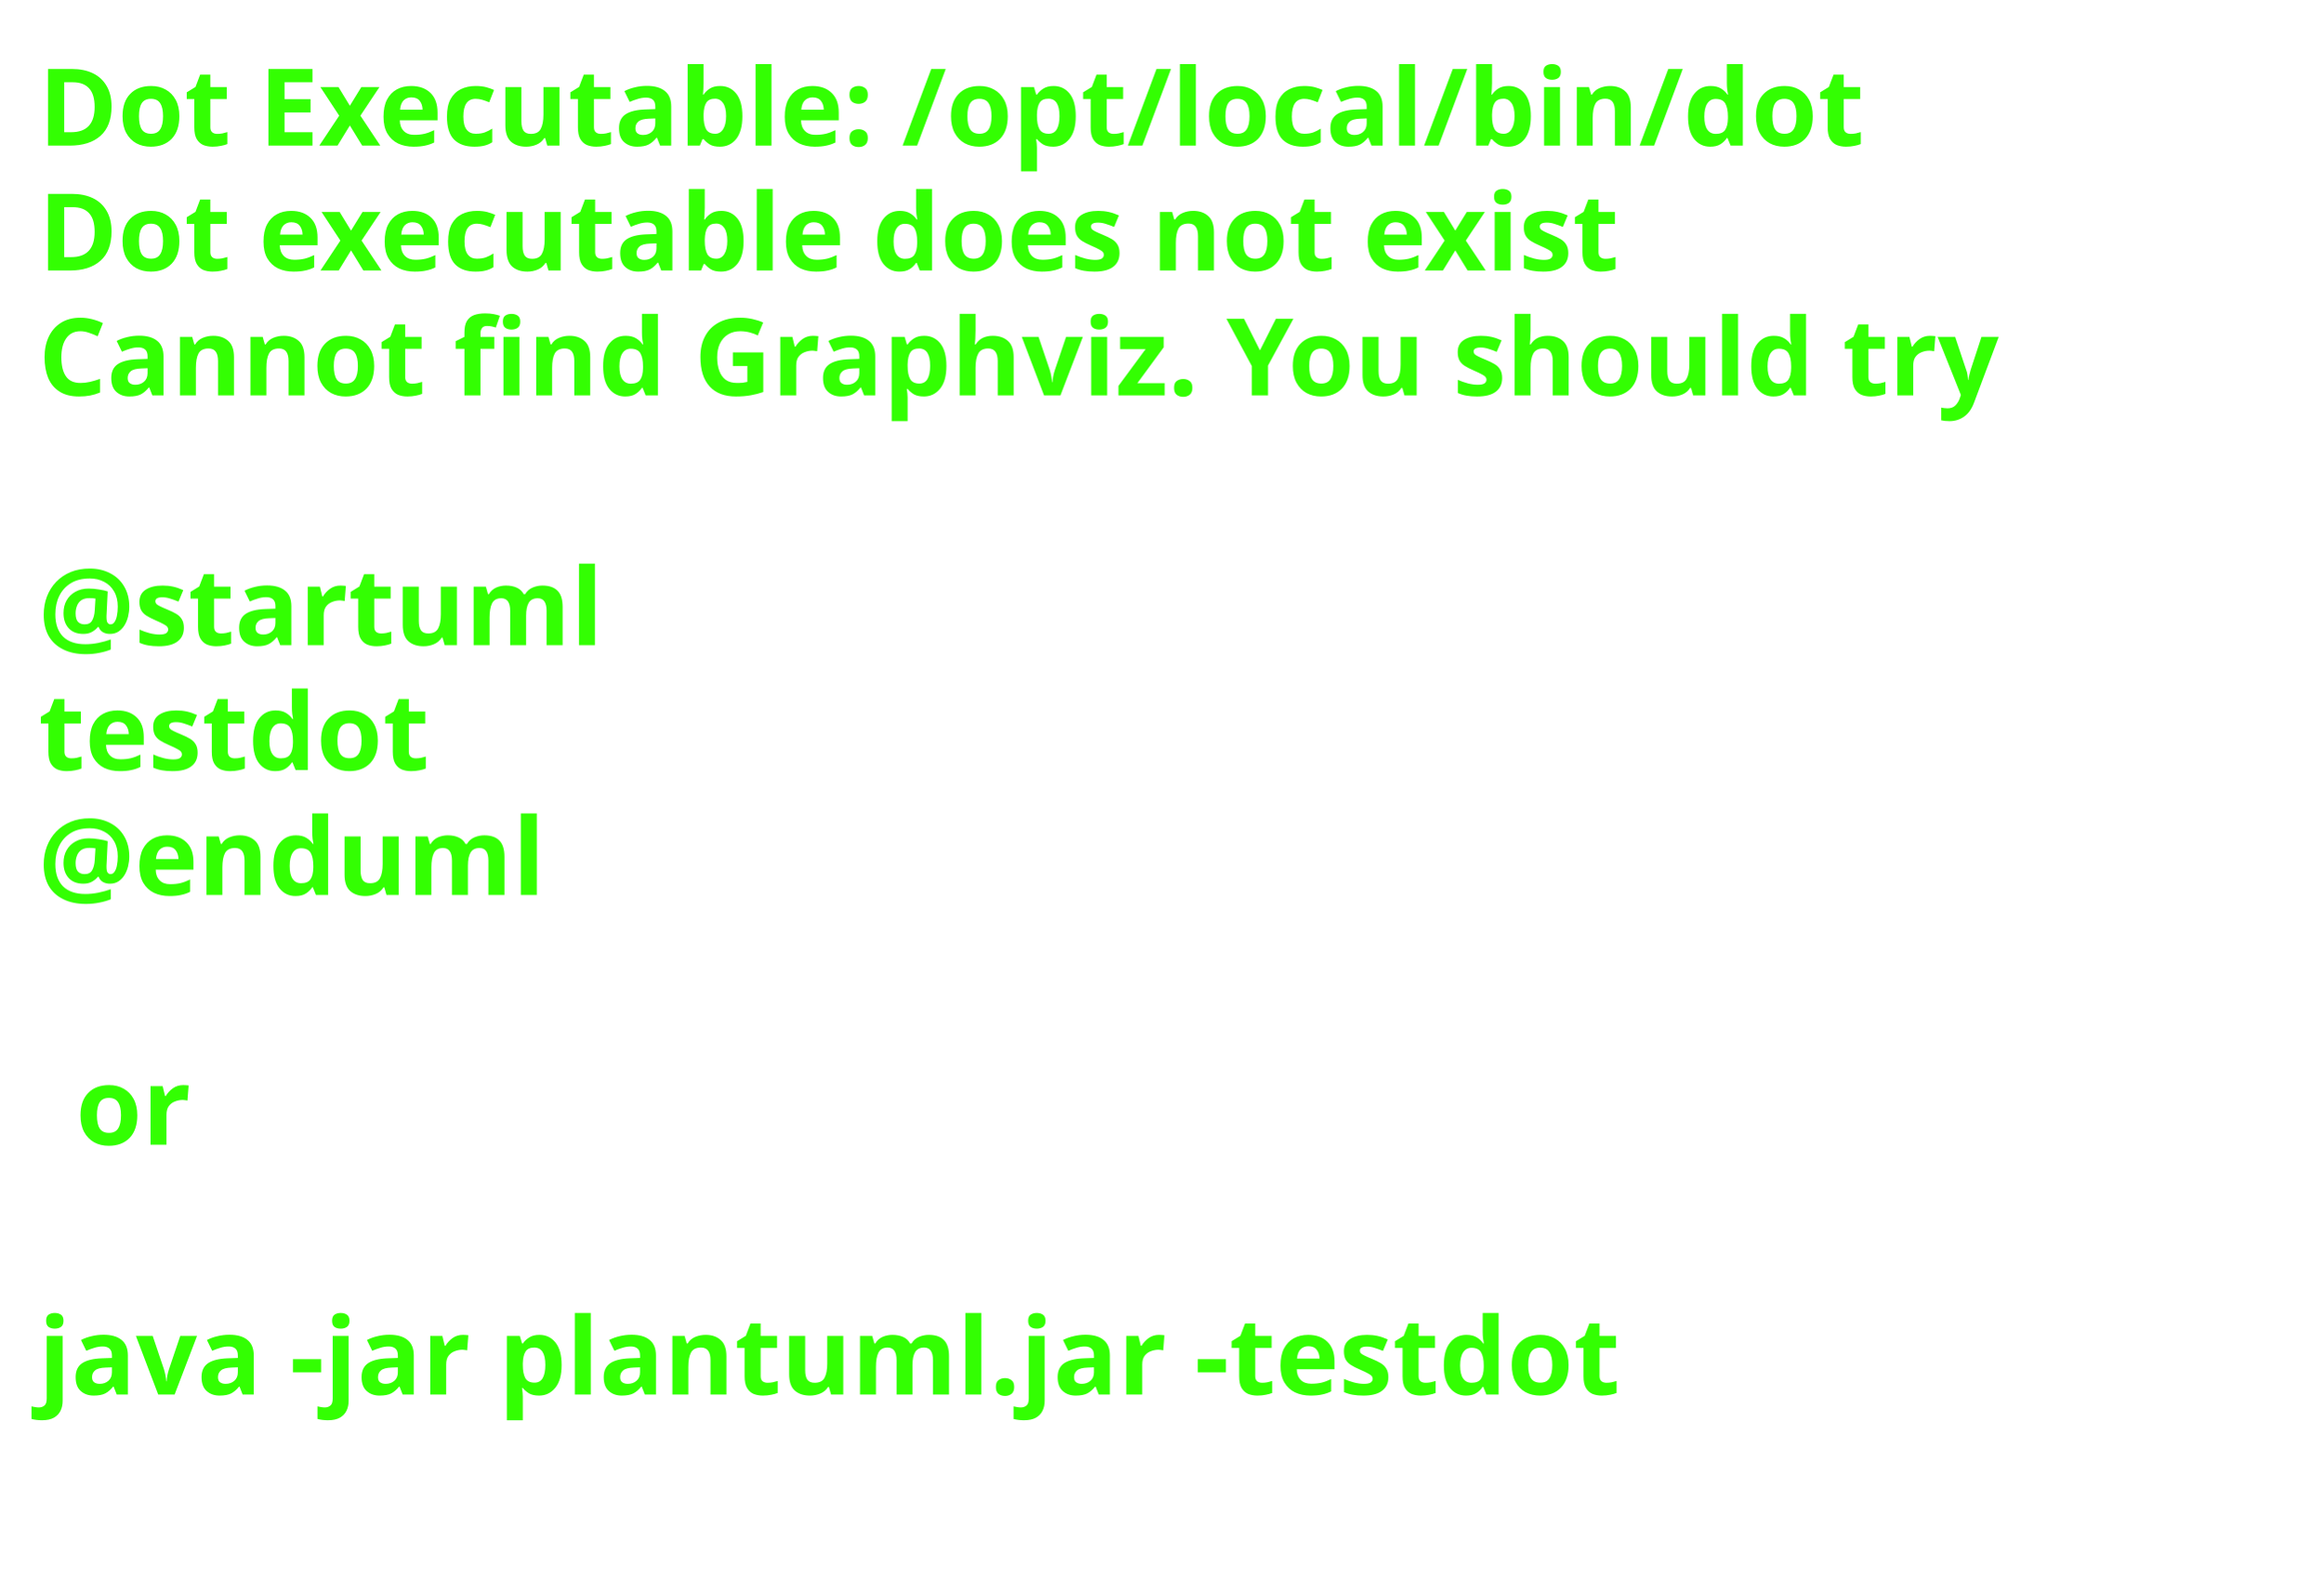
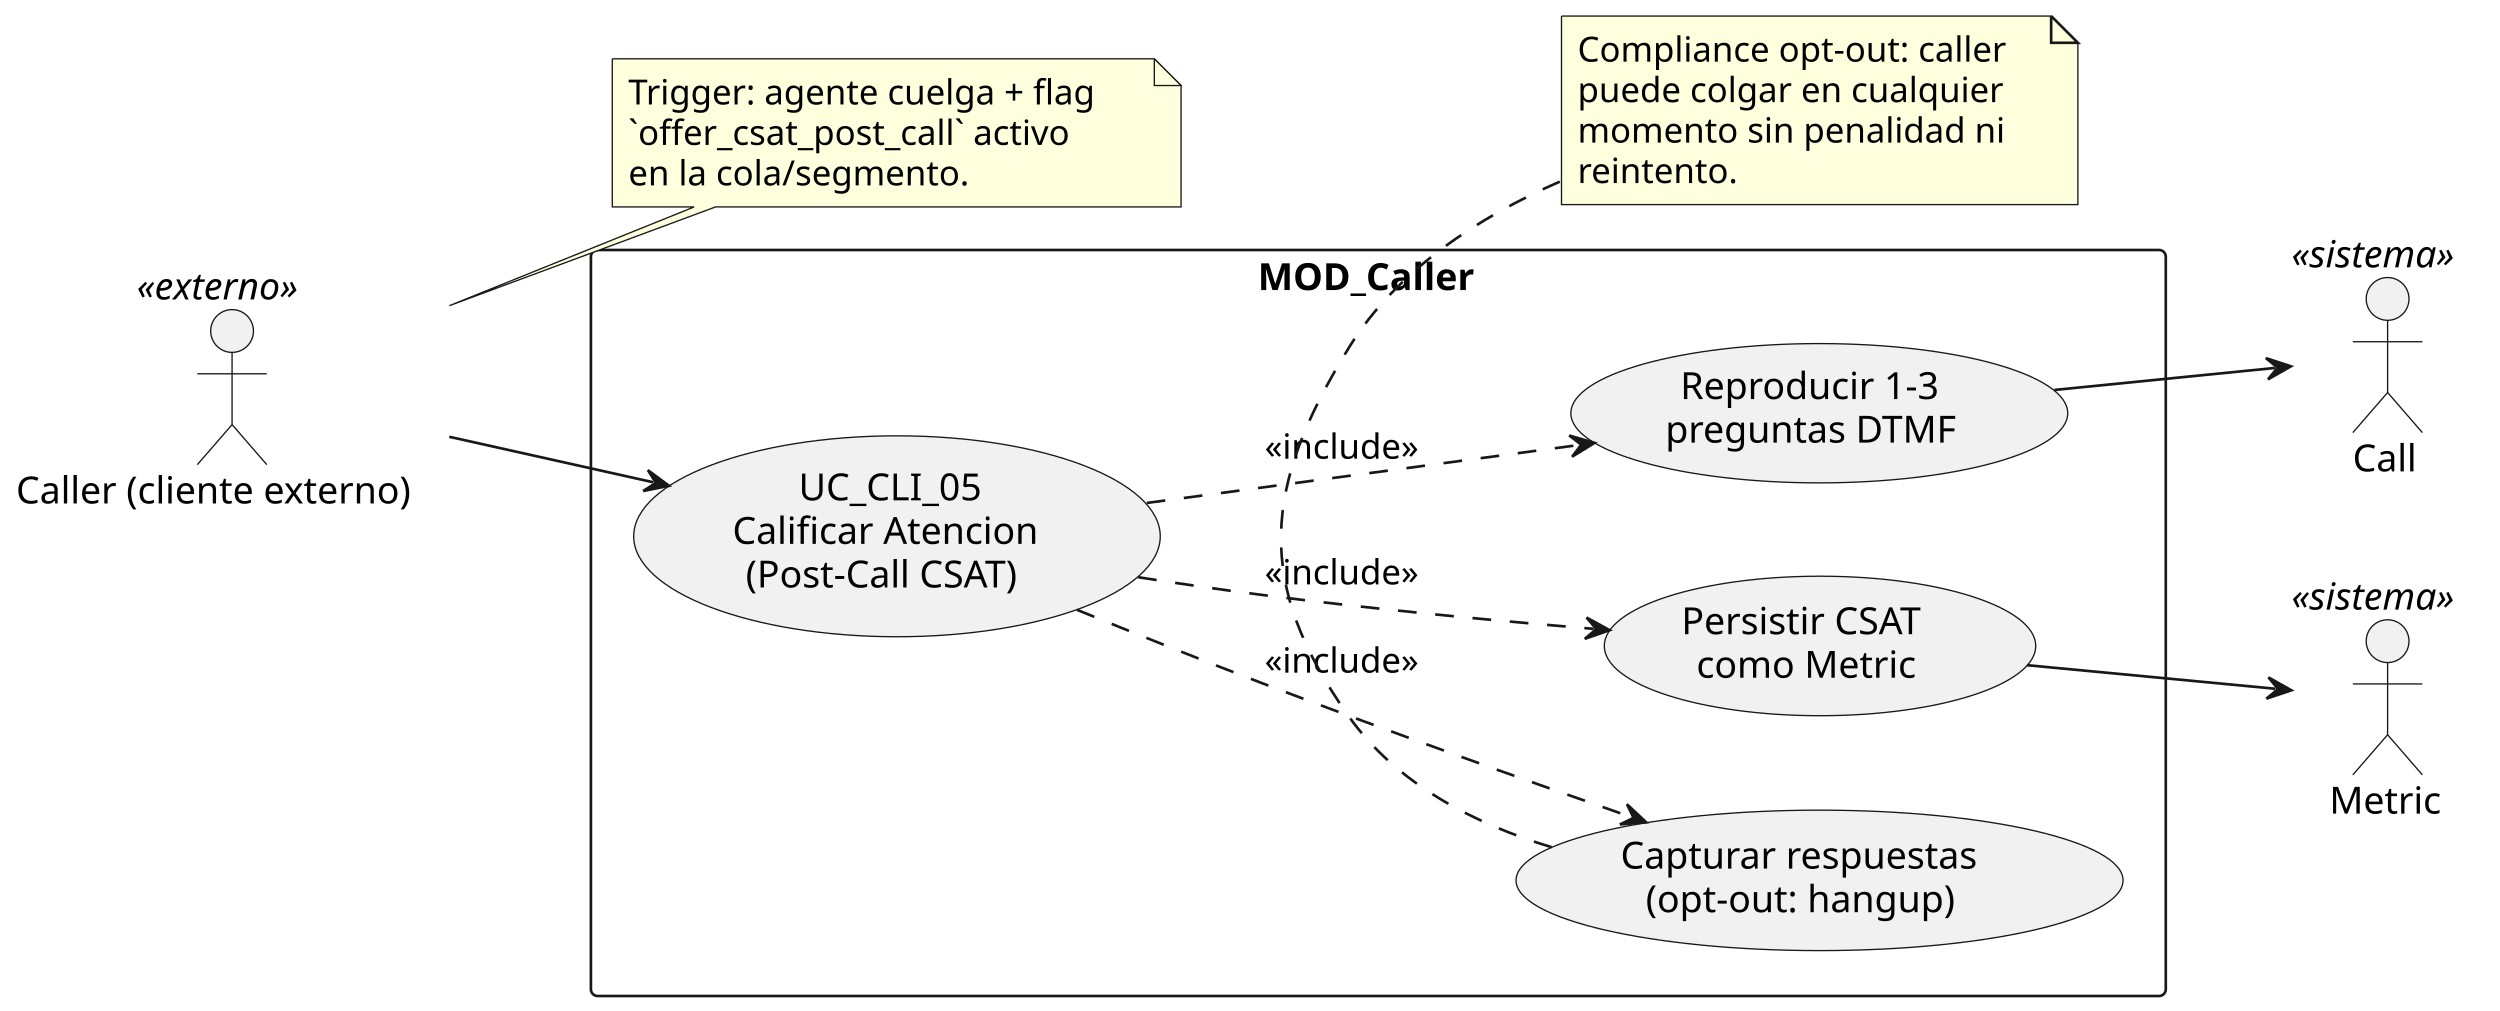
- <svg xmlns="http://www.w3.org/2000/svg" contentStyleType="text/css" height="206px" preserveAspectRatio="none" style="width:303px;height:206px;background:#FFFFFF;" version="1.1" viewBox="0 0 303 206" width="303px" zoomAndPan="magnify">
+ <svg xmlns="http://www.w3.org/2000/svg" contentStyleType="text/css" height="378px" preserveAspectRatio="none" style="width:935px;height:378px;background:#FFFFFF;" version="1.1" viewBox="0 0 935 378" width="935px" zoomAndPan="magnify">
  <defs />
  <g>
-     <text fill="#33FF02" font-family="sans-serif" font-size="14" font-weight="bold" lengthAdjust="spacing" textLength="264.954" x="5" y="19">Dot Executable: /opt/local/bin/dot</text>
-     <text fill="#33FF02" font-family="sans-serif" font-size="14" font-weight="bold" lengthAdjust="spacing" textLength="236.264" x="5" y="35.297">Dot executable does not exist</text>
-     <text fill="#33FF02" font-family="sans-serif" font-size="14" font-weight="bold" lengthAdjust="spacing" textLength="291.587" x="5" y="51.594">Cannot find Graphviz. You should try</text>
-     <text fill="#33FF02" font-family="sans-serif" font-size="14" font-weight="bold" lengthAdjust="spacing" textLength="4.874" x="5" y="67.891"> </text>
-     <text fill="#33FF02" font-family="sans-serif" font-size="14" font-weight="bold" lengthAdjust="spacing" textLength="81.423" x="5" y="84.188">@startuml</text>
-     <text fill="#33FF02" font-family="sans-serif" font-size="14" font-weight="bold" lengthAdjust="spacing" textLength="57.545" x="5" y="100.484">testdot</text>
-     <text fill="#33FF02" font-family="sans-serif" font-size="14" font-weight="bold" lengthAdjust="spacing" textLength="72.837" x="5" y="116.781">@enduml</text>
-     <text fill="#33FF02" font-family="sans-serif" font-size="14" font-weight="bold" lengthAdjust="spacing" textLength="4.874" x="5" y="133.078"> </text>
-     <text fill="#33FF02" font-family="sans-serif" font-size="14" font-weight="bold" lengthAdjust="spacing" textLength="16.523" x="9.874" y="149.375">or</text>
-     <text fill="#33FF02" font-family="sans-serif" font-size="14" font-weight="bold" lengthAdjust="spacing" textLength="4.874" x="5" y="165.672"> </text>
-     <text fill="#33FF02" font-family="sans-serif" font-size="14" font-weight="bold" lengthAdjust="spacing" textLength="234.507" x="5" y="181.969">java -jar plantuml.jar -testdot</text>
-     <text fill="#33FF02" font-family="sans-serif" font-size="14" font-weight="bold" lengthAdjust="spacing" textLength="4.874" x="5" y="198.266"> </text>
+     <g id="cluster_MOD_Caller">
+       <rect fill="none" height="279" rx="2.5" ry="2.5" style="stroke:#181818;stroke-width:1.0;" width="589" x="221" y="93.5" />
+       <text fill="#000000" font-family="sans-serif" font-size="14" font-weight="bold" lengthAdjust="spacing" textLength="90.173" x="470.414" y="108.495">MOD_Caller</text>
+     </g>
+     <g id="elem_UC_CLI_05">
+       <ellipse cx="335.468" cy="200.571" fill="#F1F1F1" rx="98.468" ry="37.571" style="stroke:#181818;stroke-width:0.5;" />
+       <text fill="#000000" font-family="sans-serif" font-size="14" lengthAdjust="spacing" textLength="73.541" x="298.698" y="187.121">UC_CLI_05</text>
+       <text fill="#000000" font-family="sans-serif" font-size="14" lengthAdjust="spacing" textLength="123.013" x="273.962" y="203.418">Calificar Atencion</text>
+       <text fill="#000000" font-family="sans-serif" font-size="14" lengthAdjust="spacing" textLength="113.142" x="278.898" y="219.714">(Post-Call CSAT)</text>
+     </g>
+     <g id="elem_PREGUNTAR">
+       <ellipse cx="680.419" cy="154.547" fill="#F1F1F1" rx="92.919" ry="26.047" style="stroke:#181818;stroke-width:0.5;" />
+       <text fill="#000000" font-family="sans-serif" font-size="14" lengthAdjust="spacing" textLength="103.968" x="628.435" y="149.245">Reproducir 1-3</text>
+       <text fill="#000000" font-family="sans-serif" font-size="14" lengthAdjust="spacing" textLength="115.165" x="622.837" y="165.542">preguntas DTMF</text>
+     </g>
+     <g id="elem_CAPTURAR">
+       <ellipse cx="680.511" cy="329.263" fill="#F1F1F1" rx="113.511" ry="26.263" style="stroke:#181818;stroke-width:0.5;" />
+       <text fill="#000000" font-family="sans-serif" font-size="14" lengthAdjust="spacing" textLength="142.837" x="606.093" y="324.862">Capturar respuestas</text>
+       <text fill="#000000" font-family="sans-serif" font-size="14" lengthAdjust="spacing" textLength="123.983" x="615.519" y="341.159">(opt-out: hangup)</text>
+     </g>
+     <g id="elem_PERSISTIR">
+       <ellipse cx="680.684" cy="241.589" fill="#F1F1F1" rx="80.684" ry="26.089" style="stroke:#181818;stroke-width:0.5;" />
+       <text fill="#000000" font-family="sans-serif" font-size="14" lengthAdjust="spacing" textLength="97.665" x="628.851" y="237.188">Persistir CSAT</text>
+       <text fill="#000000" font-family="sans-serif" font-size="14" lengthAdjust="spacing" textLength="86.44" x="634.464" y="253.485">como Metric</text>
+     </g>
+     <g id="elem_CALLER">
+       <ellipse cx="86.794" cy="123.797" fill="#F1F1F1" rx="8" ry="8" style="stroke:#181818;stroke-width:0.5;" />
+       <path d="M86.794,131.797 L86.794,158.797 M73.794,139.797 L99.794,139.797 M86.794,158.797 L73.794,173.797 M86.794,158.797 L99.794,173.797 " fill="none" style="stroke:#181818;stroke-width:0.5;" />
+       <text fill="#000000" font-family="sans-serif" font-size="14" lengthAdjust="spacing" textLength="161.588" x="6" y="188.292">Caller (cliente externo)</text>
+       <text fill="#000000" font-family="sans-serif" font-size="14" font-style="italic" lengthAdjust="spacing" textLength="71.326" x="51.131" y="111.995">«externo»</text>
+     </g>
+     <g id="elem_CALL">
+       <ellipse cx="892.964" cy="111.797" fill="#F1F1F1" rx="8" ry="8" style="stroke:#181818;stroke-width:0.5;" />
+       <path d="M892.964,119.797 L892.964,146.797 M879.964,127.797 L905.964,127.797 M892.964,146.797 L879.964,161.797 M892.964,146.797 L905.964,161.797 " fill="none" style="stroke:#181818;stroke-width:0.5;" />
+       <text fill="#000000" font-family="sans-serif" font-size="14" lengthAdjust="spacing" textLength="26.134" x="879.897" y="176.292">Call</text>
+       <text fill="#000000" font-family="sans-serif" font-size="14" font-style="italic" lengthAdjust="spacing" textLength="71.928" x="857" y="99.995">«sistema»</text>
+     </g>
+     <g id="elem_METRIC">
+       <ellipse cx="892.964" cy="239.797" fill="#F1F1F1" rx="8" ry="8" style="stroke:#181818;stroke-width:0.5;" />
+       <path d="M892.964,247.797 L892.964,274.797 M879.964,255.797 L905.964,255.797 M892.964,274.797 L879.964,289.797 M892.964,274.797 L905.964,289.797 " fill="none" style="stroke:#181818;stroke-width:0.5;" />
+       <text fill="#000000" font-family="sans-serif" font-size="14" lengthAdjust="spacing" textLength="43.524" x="871.202" y="304.292">Metric</text>
+       <text fill="#000000" font-family="sans-serif" font-size="14" font-style="italic" lengthAdjust="spacing" textLength="71.928" x="857" y="227.995">«sistema»</text>
+     </g>
+     <g id="elem_GMN16">
+       <path d="M584,6 L584,76.531 L777.129,76.531 L777.129,16 L767.129,6 L584,6 " fill="#FEFFDD" style="stroke:#181818;stroke-width:0.5;" />
+       <path d="M767.129,6 L767.129,16 L777.129,16 L767.129,6 " fill="#FEFFDD" style="stroke:#181818;stroke-width:1.0;" />
+       <text fill="#000000" font-family="sans-serif" font-size="13" lengthAdjust="spacing" textLength="172.129" x="590" y="23.067">Compliance opt-out: caller</text>
+       <text fill="#000000" font-family="sans-serif" font-size="13" lengthAdjust="spacing" textLength="170.06" x="590" y="38.2">puede colgar en cualquier</text>
+       <text fill="#000000" font-family="sans-serif" font-size="13" lengthAdjust="spacing" textLength="169.59" x="590" y="53.333">momento sin penalidad ni</text>
+       <text fill="#000000" font-family="sans-serif" font-size="13" lengthAdjust="spacing" textLength="63.711" x="590" y="68.465">reintento.</text>
+     </g>
+     <g id="elem_GMN19">
+       <path d="M229,22 L229,77.398 A0,0 0 0 0 229,77.398 L259.59,77.398 L168.03,114.33 L267.59,77.398 L441.718,77.398 A0,0 0 0 0 441.718,77.398 L441.718,32 L431.718,22 L229,22 A0,0 0 0 0 229,22 " fill="#FEFFDD" style="stroke:#181818;stroke-width:0.5;" />
+       <path d="M431.718,22 L431.718,32 L441.718,32 L431.718,22 " fill="#FEFFDD" style="stroke:#181818;stroke-width:0.5;" />
+       <text fill="#000000" font-family="sans-serif" font-size="13" lengthAdjust="spacing" textLength="191.718" x="235" y="39.067">Trigger: agente cuelga + flag</text>
+       <text fill="#000000" font-family="sans-serif" font-size="13" lengthAdjust="spacing" textLength="183.949" x="235" y="54.2">`offer_csat_post_call` activo</text>
+       <text fill="#000000" font-family="sans-serif" font-size="13" lengthAdjust="spacing" textLength="136.246" x="235" y="69.332">en la cola/segmento.</text>
+     </g>
+     <g id="link_CALLER_UC_CLI_05">
+       <path d="M168.03,163.36 C194.32,169.22 217.754,174.454 244.354,180.385 " fill="none" id="CALLER-to-UC_CLI_05" style="stroke:#181818;stroke-width:1.0;" />
+       <polygon fill="#181818" points="250.21,181.69,242.296,175.827,245.33,180.602,240.555,183.636,250.21,181.69" style="stroke:#181818;stroke-width:1.0;" />
+     </g>
+     <g id="link_UC_CLI_05_PREGUNTAR">
+       <path d="M428.87,188.11 C481.05,181.11 539.813,173.238 590.403,166.448 " fill="none" id="UC_CLI_05-to-PREGUNTAR" style="stroke:#181818;stroke-width:1.0;stroke-dasharray:7.0,7.0;" />
+       <polygon fill="#181818" points="596.35,165.65,586.898,162.883,591.394,166.315,587.962,170.812,596.35,165.65" style="stroke:#181818;stroke-width:1.0;" />
+       <text fill="#000000" font-family="sans-serif" font-size="13" lengthAdjust="spacing" textLength="63.007" x="473" y="171.567">«include»</text>
+     </g>
+     <g id="link_UC_CLI_05_CAPTURAR">
+       <path d="M402.78,228.07 C424.73,237.02 449.34,246.87 472,255.5 C519.89,273.75 568.835,291.194 610.005,305.554 " fill="none" id="UC_CLI_05-to-CAPTURAR" style="stroke:#181818;stroke-width:1.0;stroke-dasharray:7.0,7.0;" />
+       <polygon fill="#181818" points="615.67,307.53,608.489,300.789,610.949,305.883,605.855,308.343,615.67,307.53" style="stroke:#181818;stroke-width:1.0;" />
+       <text fill="#000000" font-family="sans-serif" font-size="13" lengthAdjust="spacing" textLength="63.007" x="473" y="251.567">«include»</text>
+     </g>
+     <g id="link_UC_CLI_05_PERSISTIR">
+       <path d="M425.66,215.88 C441.08,218.28 456.99,220.6 472,222.5 C514.89,227.94 556.971,231.942 596.031,235.192 " fill="none" id="UC_CLI_05-to-PERSISTIR" style="stroke:#181818;stroke-width:1.0;stroke-dasharray:7.0,7.0;" />
+       <polygon fill="#181818" points="602.01,235.69,593.373,230.958,597.027,235.275,592.709,238.93,602.01,235.69" style="stroke:#181818;stroke-width:1.0;" />
+       <text fill="#000000" font-family="sans-serif" font-size="13" lengthAdjust="spacing" textLength="63.007" x="473" y="218.567">«include»</text>
+     </g>
+     <g id="link_PREGUNTAR_CALL">
+       <path d="M768.33,145.84 C799.36,142.74 826.63,140.027 850.82,137.607 " fill="none" id="PREGUNTAR-to-CALL" style="stroke:#181818;stroke-width:1.0;" />
+       <polygon fill="#181818" points="856.79,137.01,847.437,133.926,851.815,137.508,848.233,141.886,856.79,137.01" style="stroke:#181818;stroke-width:1.0;" />
+     </g>
+     <g id="link_PERSISTIR_METRIC">
+       <path d="M758.09,248.78 C791.95,251.99 824.107,255.054 850.997,257.604 " fill="none" id="PERSISTIR-to-METRIC" style="stroke:#181818;stroke-width:1.0;" />
+       <polygon fill="#181818" points="856.97,258.17,848.388,253.338,851.992,257.698,847.633,261.303,856.97,258.17" style="stroke:#181818;stroke-width:1.0;" />
+     </g>
+     <g id="link_CAPTURAR_GMN16">
+       <path d="M580.34,316.87 C551.12,308.01 522.3,293.07 504.5,268 C469,217.99 472.31,182.21 504.5,130 C522.36,101.03 552.92,81.21 583.62,67.81 " fill="none" id="CAPTURAR-GMN16" style="stroke:#181818;stroke-width:1.0;stroke-dasharray:7.0,7.0;" />
+     </g>
  </g>
</svg>
